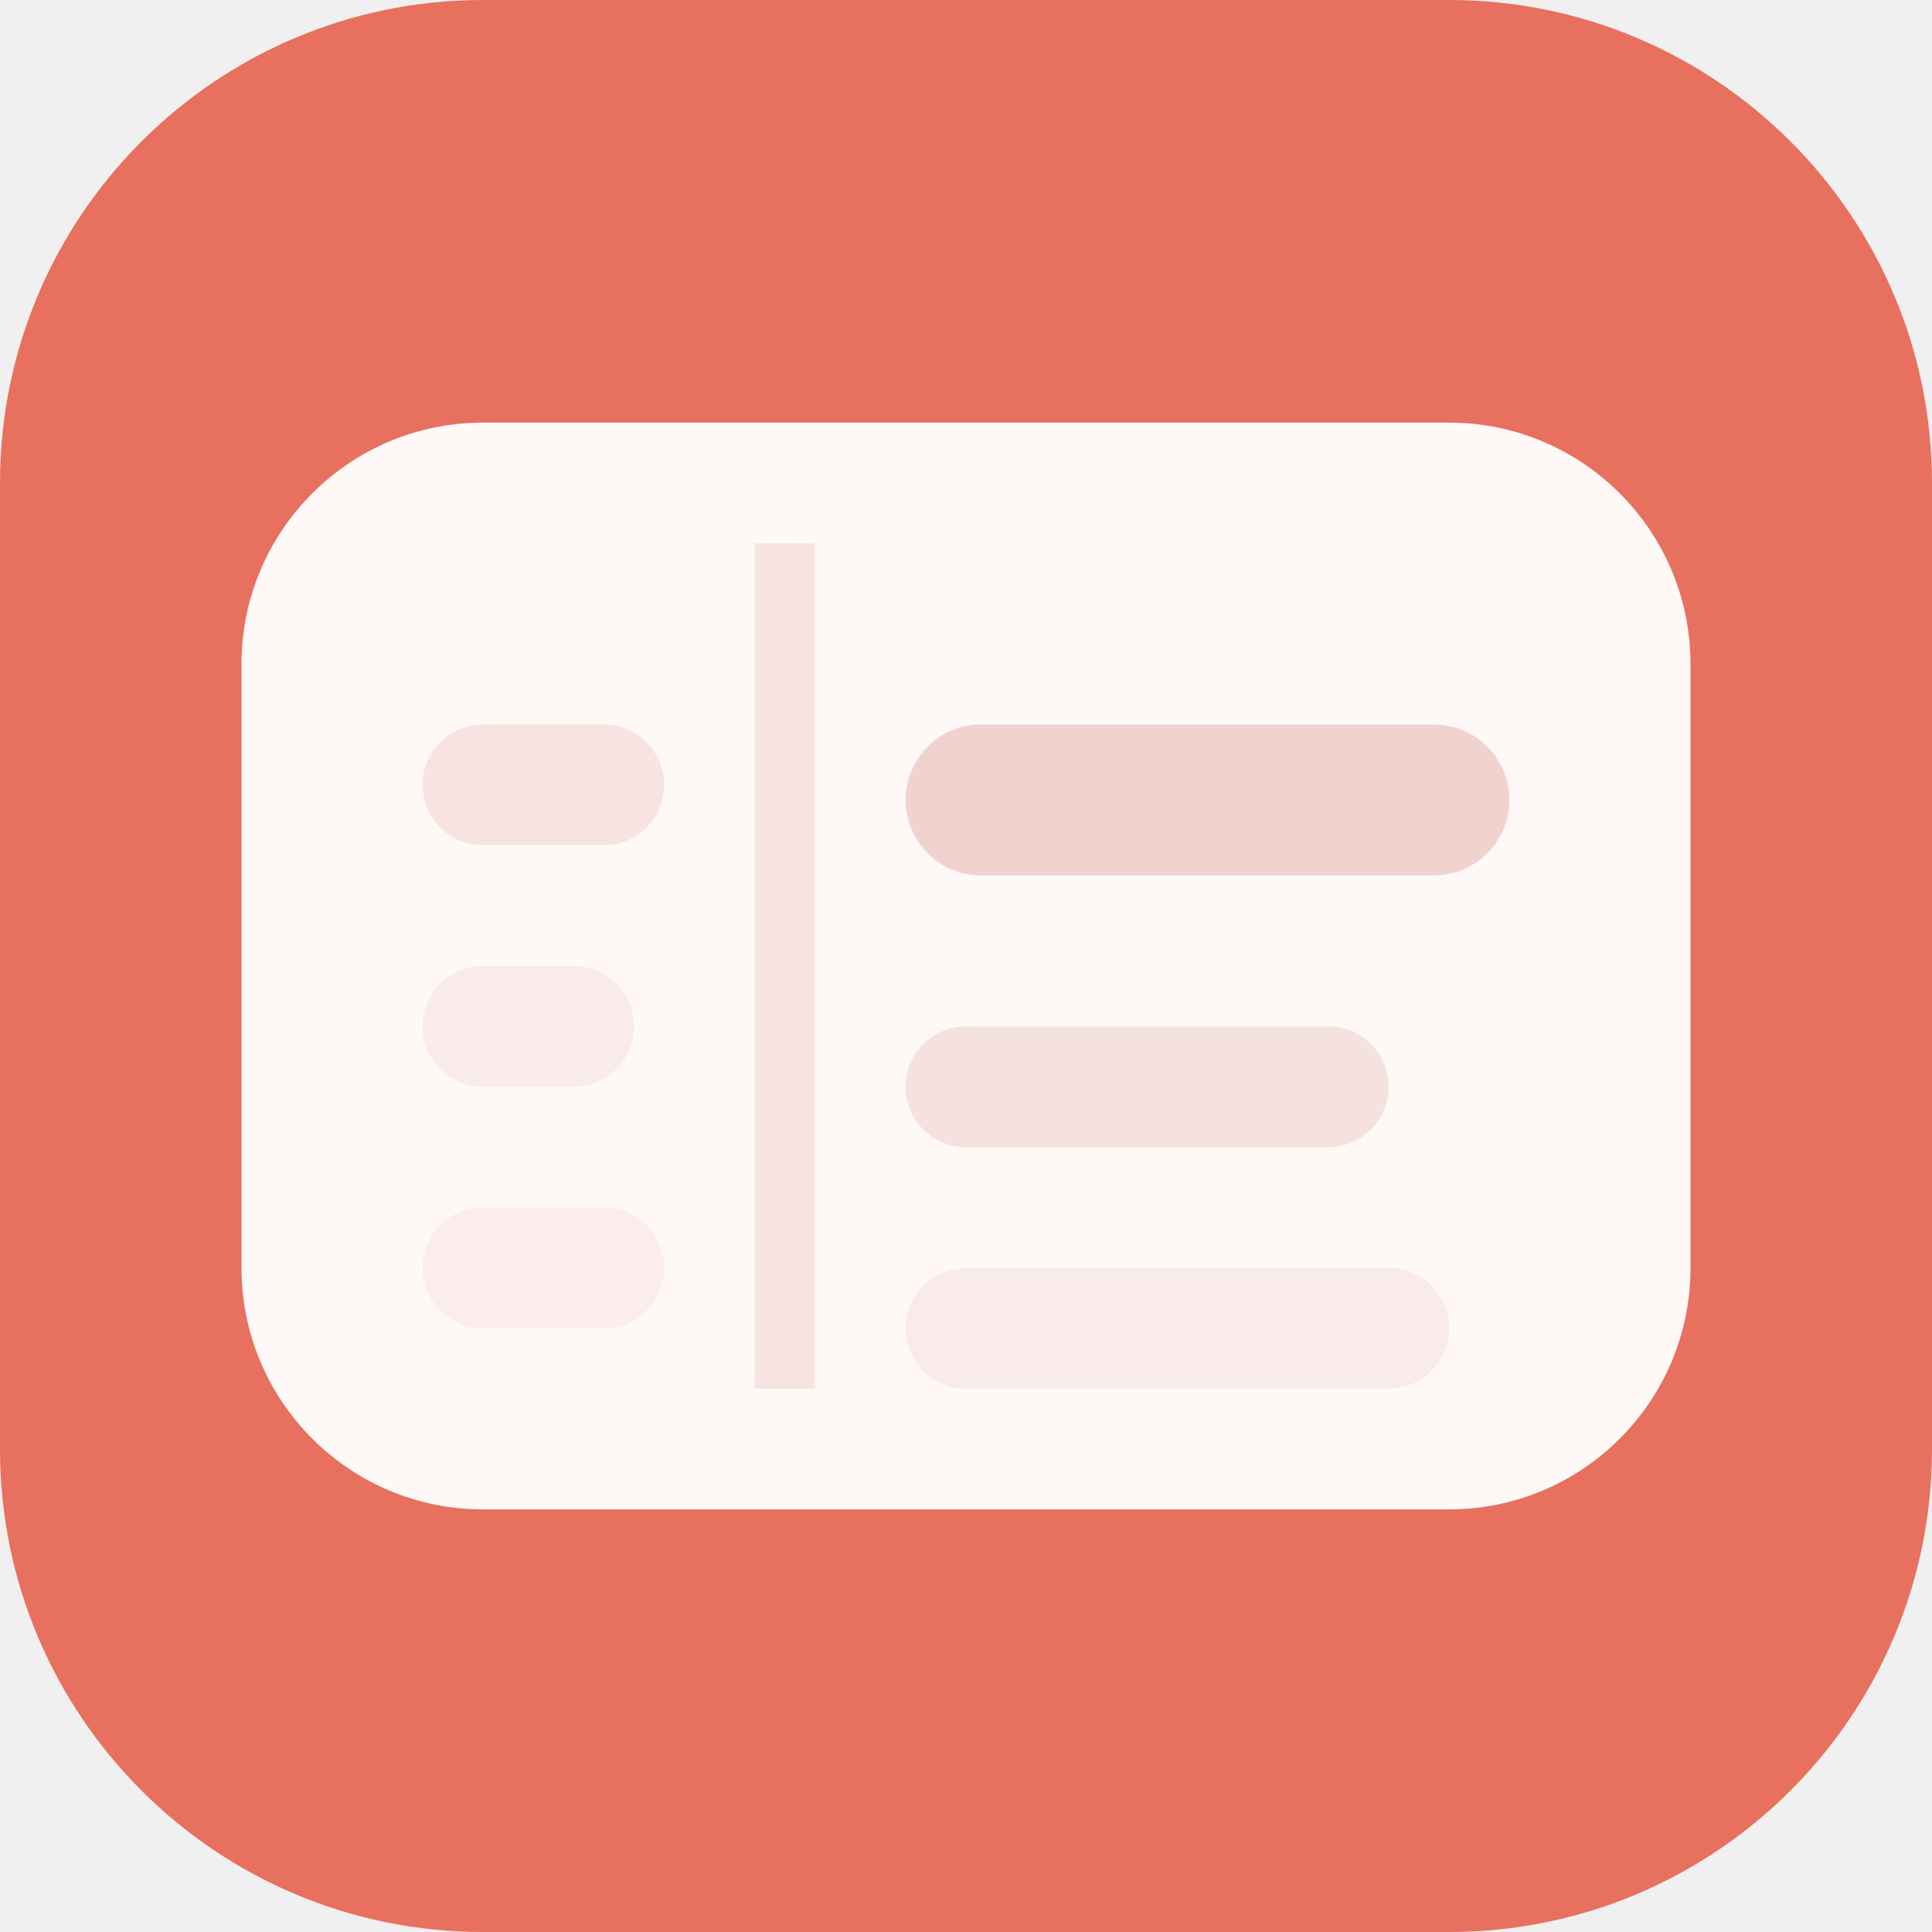
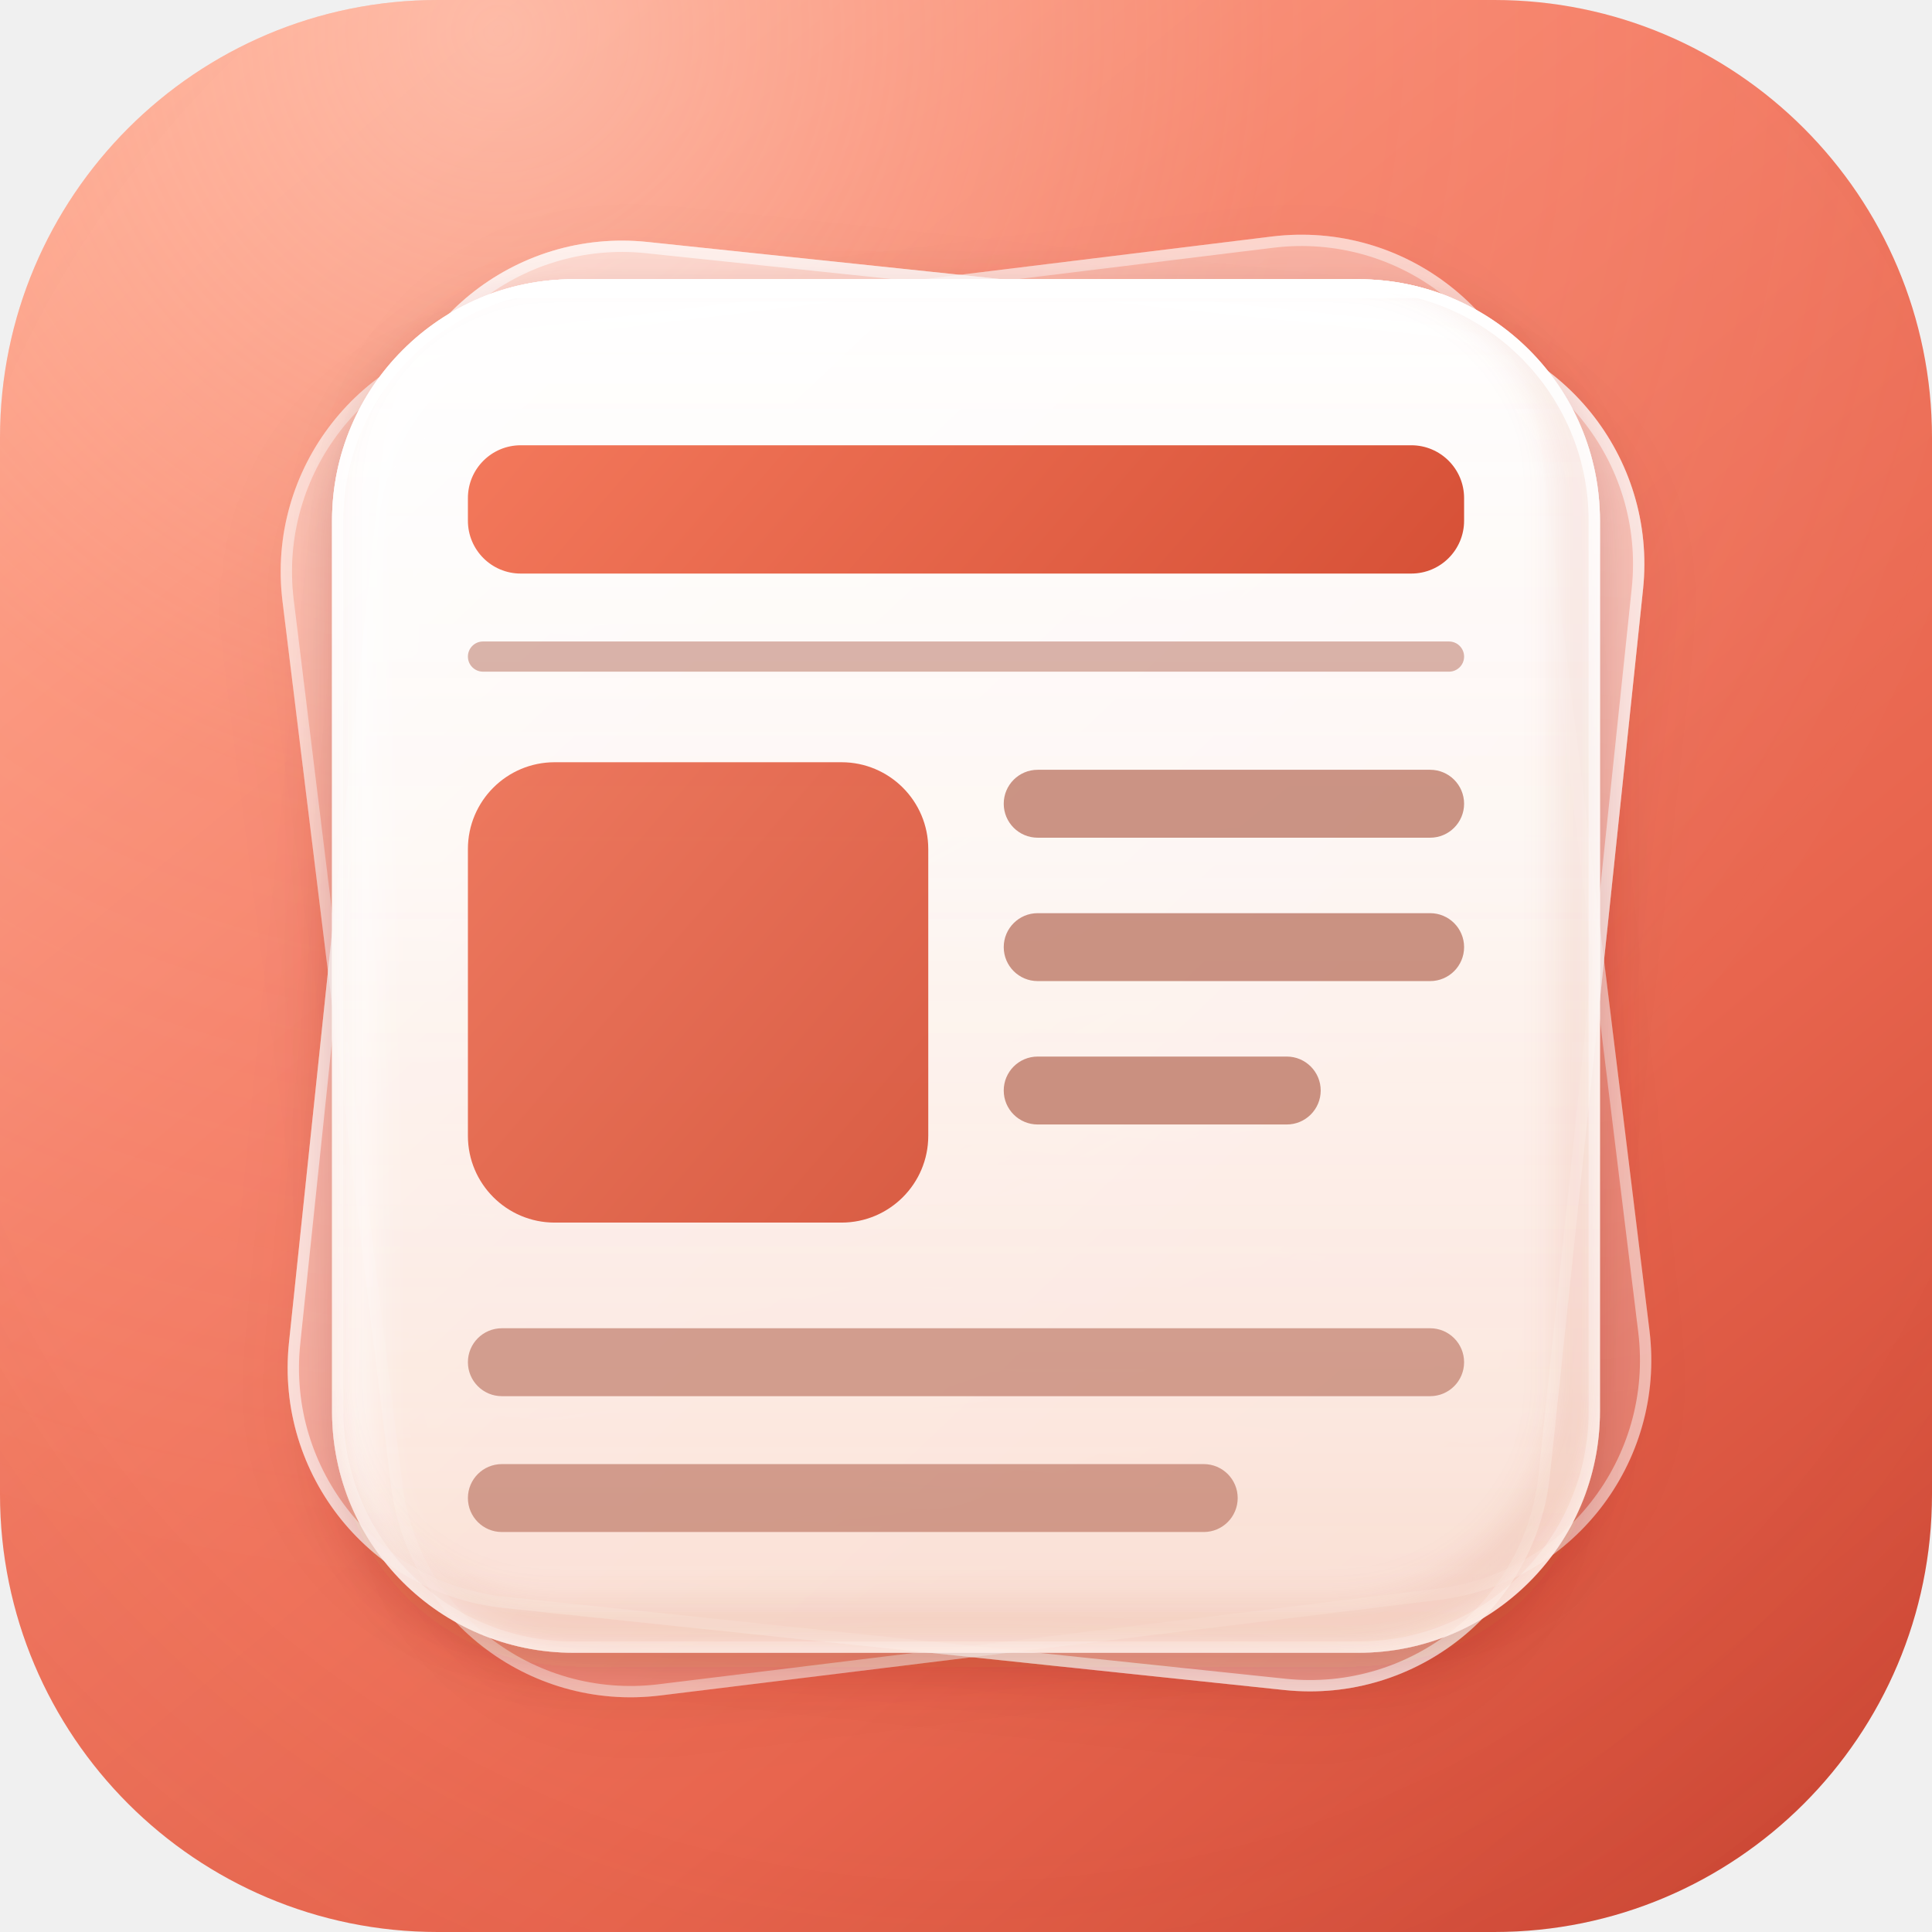
- <svg xmlns="http://www.w3.org/2000/svg" width="32" height="32" viewBox="0 0 32 32" fill="none">
-   <rect width="32" height="32" rx="8" fill="#E8705F" />
-   <rect x="4" y="7" width="24" height="18" rx="4" fill="white" fill-opacity="0.95" />
-   <line x1="13" y1="9" x2="13" y2="23" stroke="#C05040" stroke-opacity="0.12" stroke-width="1" />
-   <rect x="15" y="12" width="10" height="2.5" rx="1.25" fill="#C05040" fill-opacity="0.22" />
-   <rect x="15" y="17" width="8" height="2" rx="1" fill="#C05040" fill-opacity="0.14" />
-   <rect x="15" y="21" width="9" height="2" rx="1" fill="#C05040" fill-opacity="0.08" />
-   <rect x="7" y="12" width="4" height="2" rx="1" fill="#C05040" fill-opacity="0.12" />
-   <rect x="7" y="16" width="3.5" height="2" rx="1" fill="#C05040" fill-opacity="0.08" />
-   <rect x="7" y="20" width="4" height="2" rx="1" fill="#C05040" fill-opacity="0.06" />
+ <svg xmlns="http://www.w3.org/2000/svg" width="512" height="512" viewBox="0 0 512 512" fill="none">
+   <defs>
+     <linearGradient id="bgBase" x1="46" y1="0" x2="470" y2="512" gradientUnits="userSpaceOnUse">
+       <stop offset="0" stop-color="#FFA48A" />
+       <stop offset="0.35" stop-color="#F57E66" />
+       <stop offset="0.7" stop-color="#E8654E" />
+       <stop offset="1" stop-color="#CE4835" />
+     </linearGradient>
+     <radialGradient id="bgBloom" cx="0.26" cy="0.02" r="0.8">
+       <stop offset="0" stop-color="#FFEBE0" stop-opacity="0.4" />
+       <stop offset="0.5" stop-color="#FFC8B4" stop-opacity="0.11" />
+       <stop offset="1" stop-color="#FFFFFF" stop-opacity="0" />
+     </radialGradient>
+     <radialGradient id="bgVignette" cx="0.5" cy="0.42" r="0.82">
+       <stop offset="0.65" stop-color="#8A2716" stop-opacity="0" />
+       <stop offset="1" stop-color="#8A2716" stop-opacity="0.1" />
+     </radialGradient>
+     <linearGradient id="glassBody" x1="256" y1="74" x2="256" y2="438" gradientUnits="userSpaceOnUse">
+       <stop offset="0" stop-color="#FFFFFF" stop-opacity="0.98" />
+       <stop offset="0.4" stop-color="#FFFAF7" stop-opacity="0.94" />
+       <stop offset="0.78" stop-color="#FFF0E8" stop-opacity="0.89" />
+       <stop offset="1" stop-color="#FFE7DC" stop-opacity="0.86" />
+     </linearGradient>
+     <radialGradient id="specular" cx="0.34" cy="-0.04" r="0.6">
+       <stop offset="0" stop-color="#FFFFFF" stop-opacity="0.95" />
+       <stop offset="0.55" stop-color="#FFFFFF" stop-opacity="0.28" />
+       <stop offset="1" stop-color="#FFFFFF" stop-opacity="0" />
+     </radialGradient>
+     <linearGradient id="sweep" x1="96" y1="82" x2="348" y2="348" gradientUnits="userSpaceOnUse">
+       <stop offset="0" stop-color="#FFFFFF" stop-opacity="0.5" />
+       <stop offset="0.42" stop-color="#FFFFFF" stop-opacity="0.1" />
+       <stop offset="1" stop-color="#FFFFFF" stop-opacity="0" />
+     </linearGradient>
+     <radialGradient id="caustic" cx="0.5" cy="1.02" r="0.62">
+       <stop offset="0" stop-color="#FF5F3C" stop-opacity="0.28" />
+       <stop offset="0.6" stop-color="#FF7050" stop-opacity="0.08" />
+       <stop offset="1" stop-color="#FF7050" stop-opacity="0" />
+     </radialGradient>
+     <linearGradient id="rim" x1="256" y1="74" x2="256" y2="438" gradientUnits="userSpaceOnUse">
+       <stop offset="0" stop-color="#FFFFFF" stop-opacity="1" />
+       <stop offset="0.35" stop-color="#FFFFFF" stop-opacity="0.4" />
+       <stop offset="1" stop-color="#FFFFFF" stop-opacity="0.2" />
+     </linearGradient>
+     <linearGradient id="ink" x1="124" y1="110" x2="390" y2="340" gradientUnits="userSpaceOnUse">
+       <stop offset="0" stop-color="#F4795C" />
+       <stop offset="1" stop-color="#C63A22" />
+     </linearGradient>
+     <linearGradient id="sheet2" x1="256" y1="74" x2="256" y2="438" gradientUnits="userSpaceOnUse">
+       <stop offset="0" stop-color="#FFFFFF" stop-opacity="0.56" />
+       <stop offset="1" stop-color="#FFFFFF" stop-opacity="0.34" />
+     </linearGradient>
+     <linearGradient id="sheet3" x1="256" y1="74" x2="256" y2="438" gradientUnits="userSpaceOnUse">
+       <stop offset="0" stop-color="#FFFFFF" stop-opacity="0.36" />
+       <stop offset="1" stop-color="#FFFFFF" stop-opacity="0.2" />
+     </linearGradient>
+     <clipPath id="cardClip">
+       <rect x="88" y="74" width="336" height="364" rx="64" />
+     </clipPath>
+     <filter id="softBlur" x="-25%" y="-25%" width="150%" height="150%" color-interpolation-filters="sRGB">
+       <feGaussianBlur stdDeviation="5" />
+     </filter>
+     <filter id="cardShadow" x="-45%" y="-45%" width="190%" height="210%" color-interpolation-filters="sRGB">
+       <feDropShadow dx="0" dy="26" stdDeviation="22" flood-color="#7C2313" flood-opacity="0.34" />
+       <feDropShadow dx="0" dy="5" stdDeviation="6" flood-color="#7C2313" flood-opacity="0.2" />
+     </filter>
+     <filter id="sheetShadow" x="-40%" y="-40%" width="180%" height="200%" color-interpolation-filters="sRGB">
+       <feDropShadow dx="0" dy="8" stdDeviation="10" flood-color="#7C2313" flood-opacity="0.16" />
+     </filter>
+   </defs>
+   <rect width="512" height="512" rx="116" fill="url(#bgBase)" />
+   <rect width="512" height="512" rx="116" fill="url(#bgBloom)" />
+   <rect width="512" height="512" rx="116" fill="url(#bgVignette)" />
+   <g filter="url(#sheetShadow)">
+     <rect x="88" y="74" width="336" height="364" rx="64" fill="url(#sheet3)" transform="rotate(-7 256 256)" />
+   </g>
+   <rect x="89.5" y="75.5" width="333" height="361" rx="62.5" fill="none" stroke="#FFFFFF" stroke-opacity="0.45" stroke-width="3" transform="rotate(-7 256 256)" />
+   <g filter="url(#sheetShadow)">
+     <rect x="88" y="74" width="336" height="364" rx="64" fill="url(#sheet2)" transform="rotate(6 256 256)" />
+   </g>
+   <rect x="89.5" y="75.5" width="333" height="361" rx="62.5" fill="none" stroke="#FFFFFF" stroke-opacity="0.6" stroke-width="3" transform="rotate(6 256 256)" />
+   <g filter="url(#cardShadow)">
+     <rect x="88" y="74" width="336" height="364" rx="64" fill="url(#glassBody)" />
+   </g>
+   <g clip-path="url(#cardClip)">
+     <ellipse cx="256" cy="452" rx="235" ry="130" fill="url(#caustic)" />
+     <ellipse cx="204" cy="50" rx="270" ry="160" fill="url(#specular)" />
+     <rect x="88" y="74" width="336" height="364" fill="url(#sweep)" />
+     <rect x="94" y="80" width="336" height="364" rx="64" fill="none" stroke="#FFFFFF" stroke-opacity="0.85" stroke-width="7" filter="url(#softBlur)" />
+     <rect x="82" y="66" width="336" height="364" rx="64" fill="none" stroke="#C44A2A" stroke-opacity="0.15" stroke-width="8" filter="url(#softBlur)" />
+     <rect x="88" y="74" width="336" height="5" fill="#FFFFFF" fill-opacity="0.9" />
+   </g>
+   <rect x="89.5" y="75.5" width="333" height="361" rx="62.5" fill="none" stroke="url(#rim)" stroke-width="3" />
+   <rect x="124" y="118" width="264" height="34" rx="14" fill="url(#ink)" />
+   <rect x="124" y="170" width="264" height="8" rx="4" fill="#A8503A" fill-opacity="0.42" />
+   <rect x="124" y="202" width="122" height="122" rx="23" fill="url(#ink)" fill-opacity="0.92" />
+   <rect x="266" y="204" width="122" height="18" rx="9" fill="#A8503A" fill-opacity="0.6" />
+   <rect x="266" y="242" width="122" height="18" rx="9" fill="#A8503A" fill-opacity="0.6" />
+   <rect x="266" y="280" width="84" height="18" rx="9" fill="#A8503A" fill-opacity="0.6" />
+   <rect x="124" y="352" width="264" height="18" rx="9" fill="#A8503A" fill-opacity="0.5" />
+   <rect x="124" y="388" width="204" height="18" rx="9" fill="#A8503A" fill-opacity="0.5" />
</svg>
